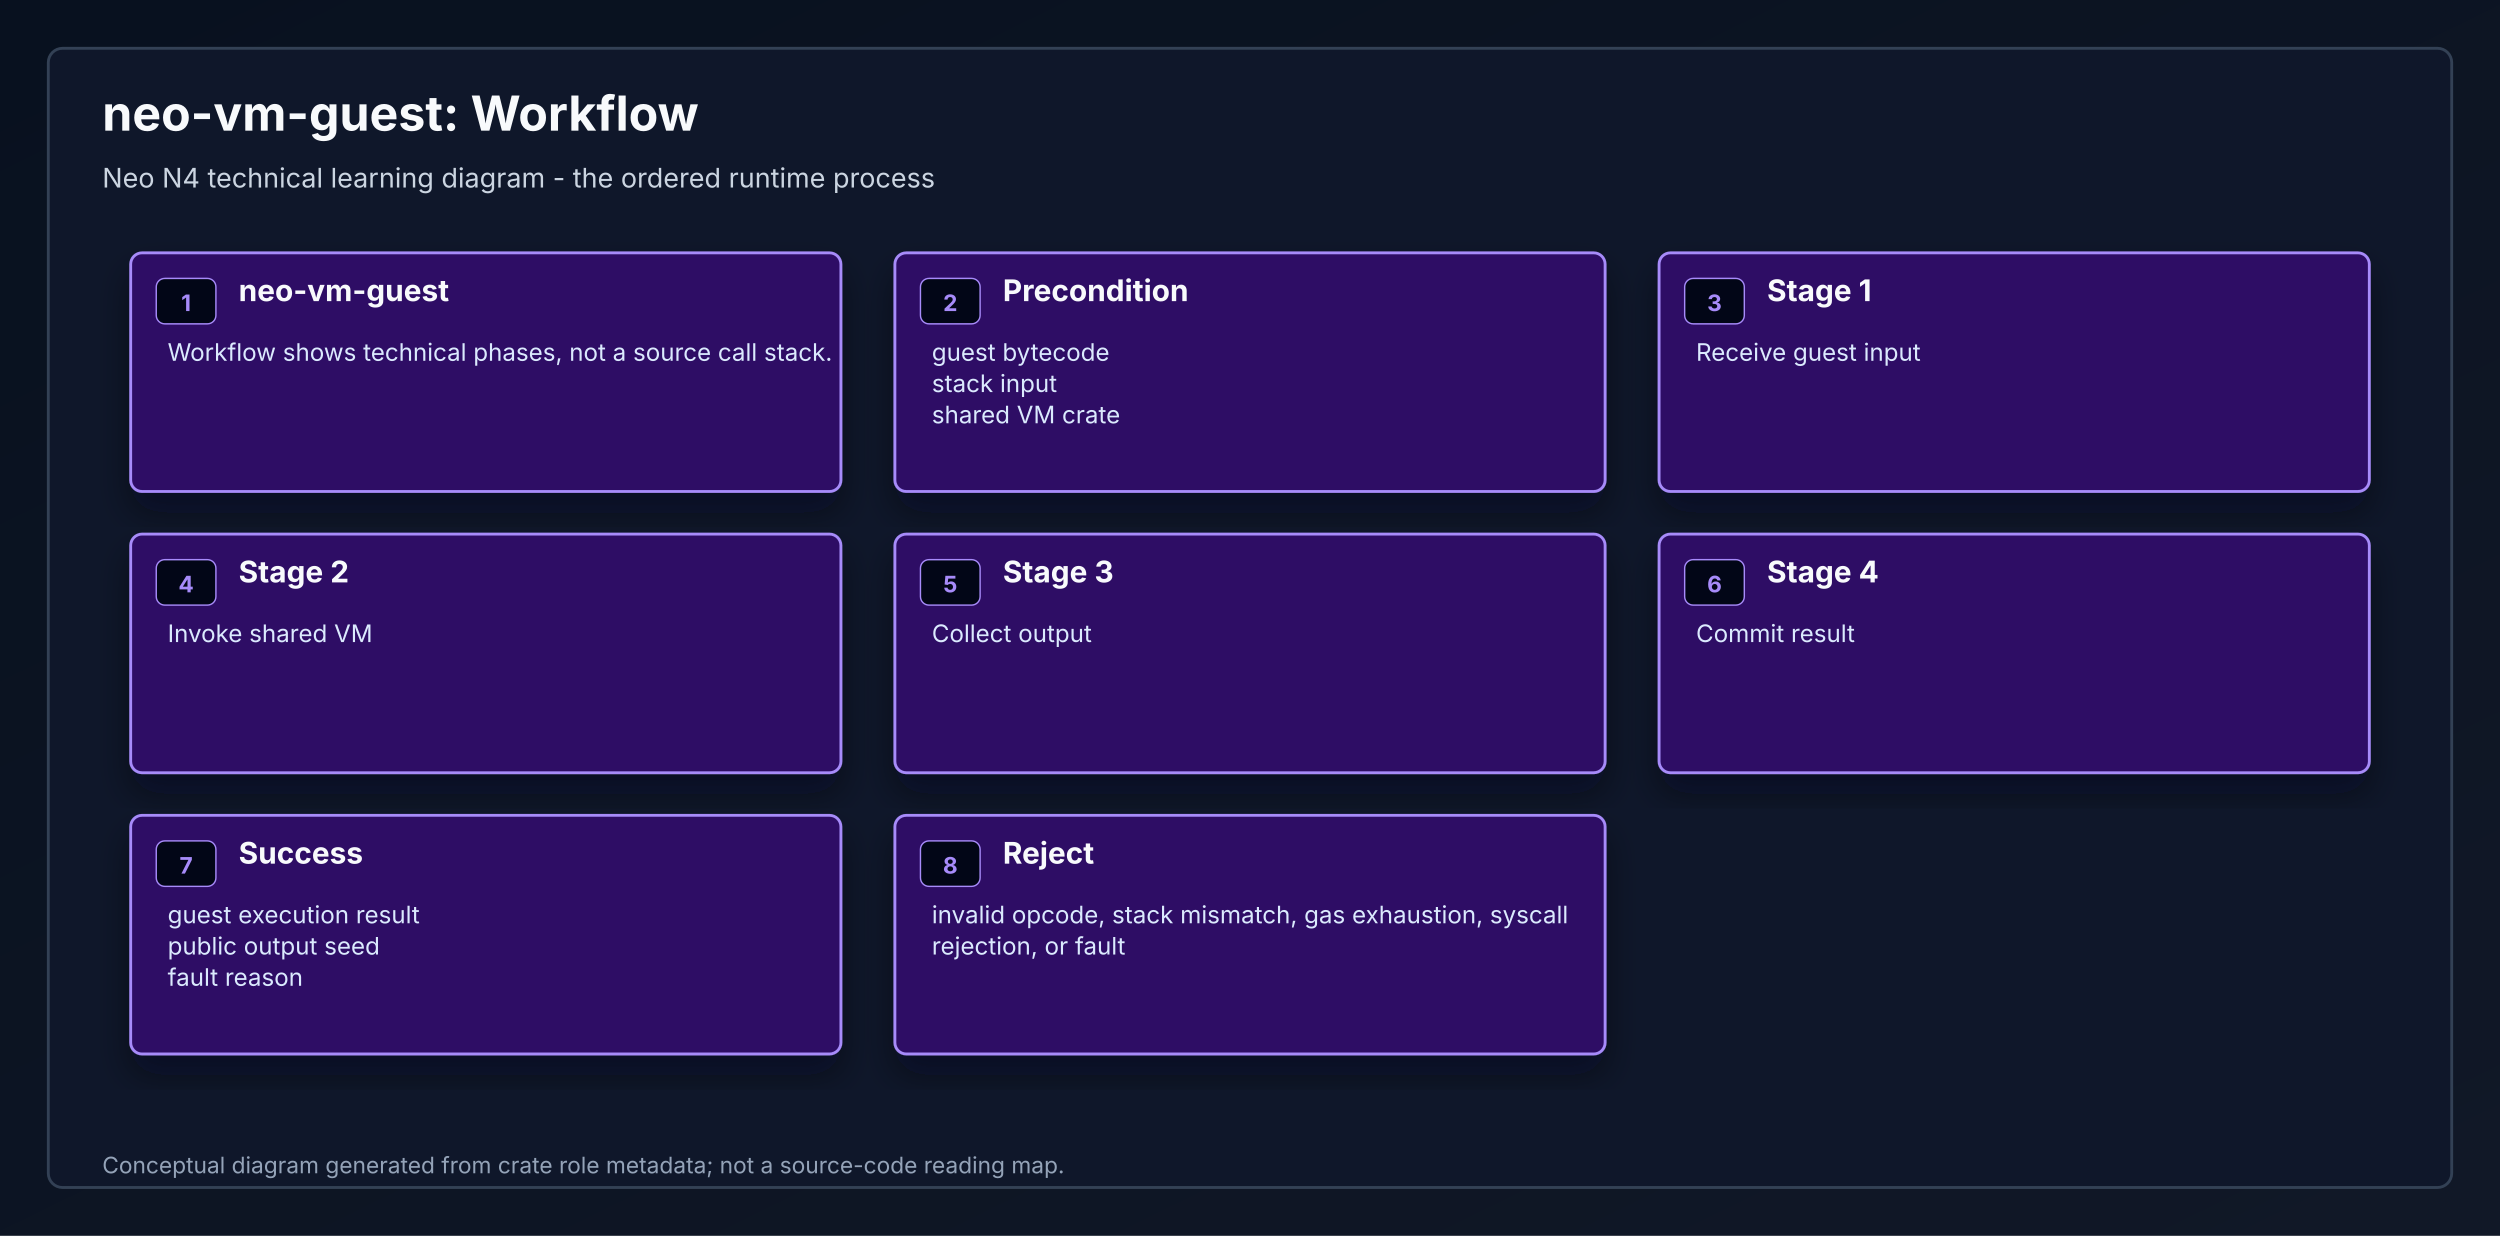
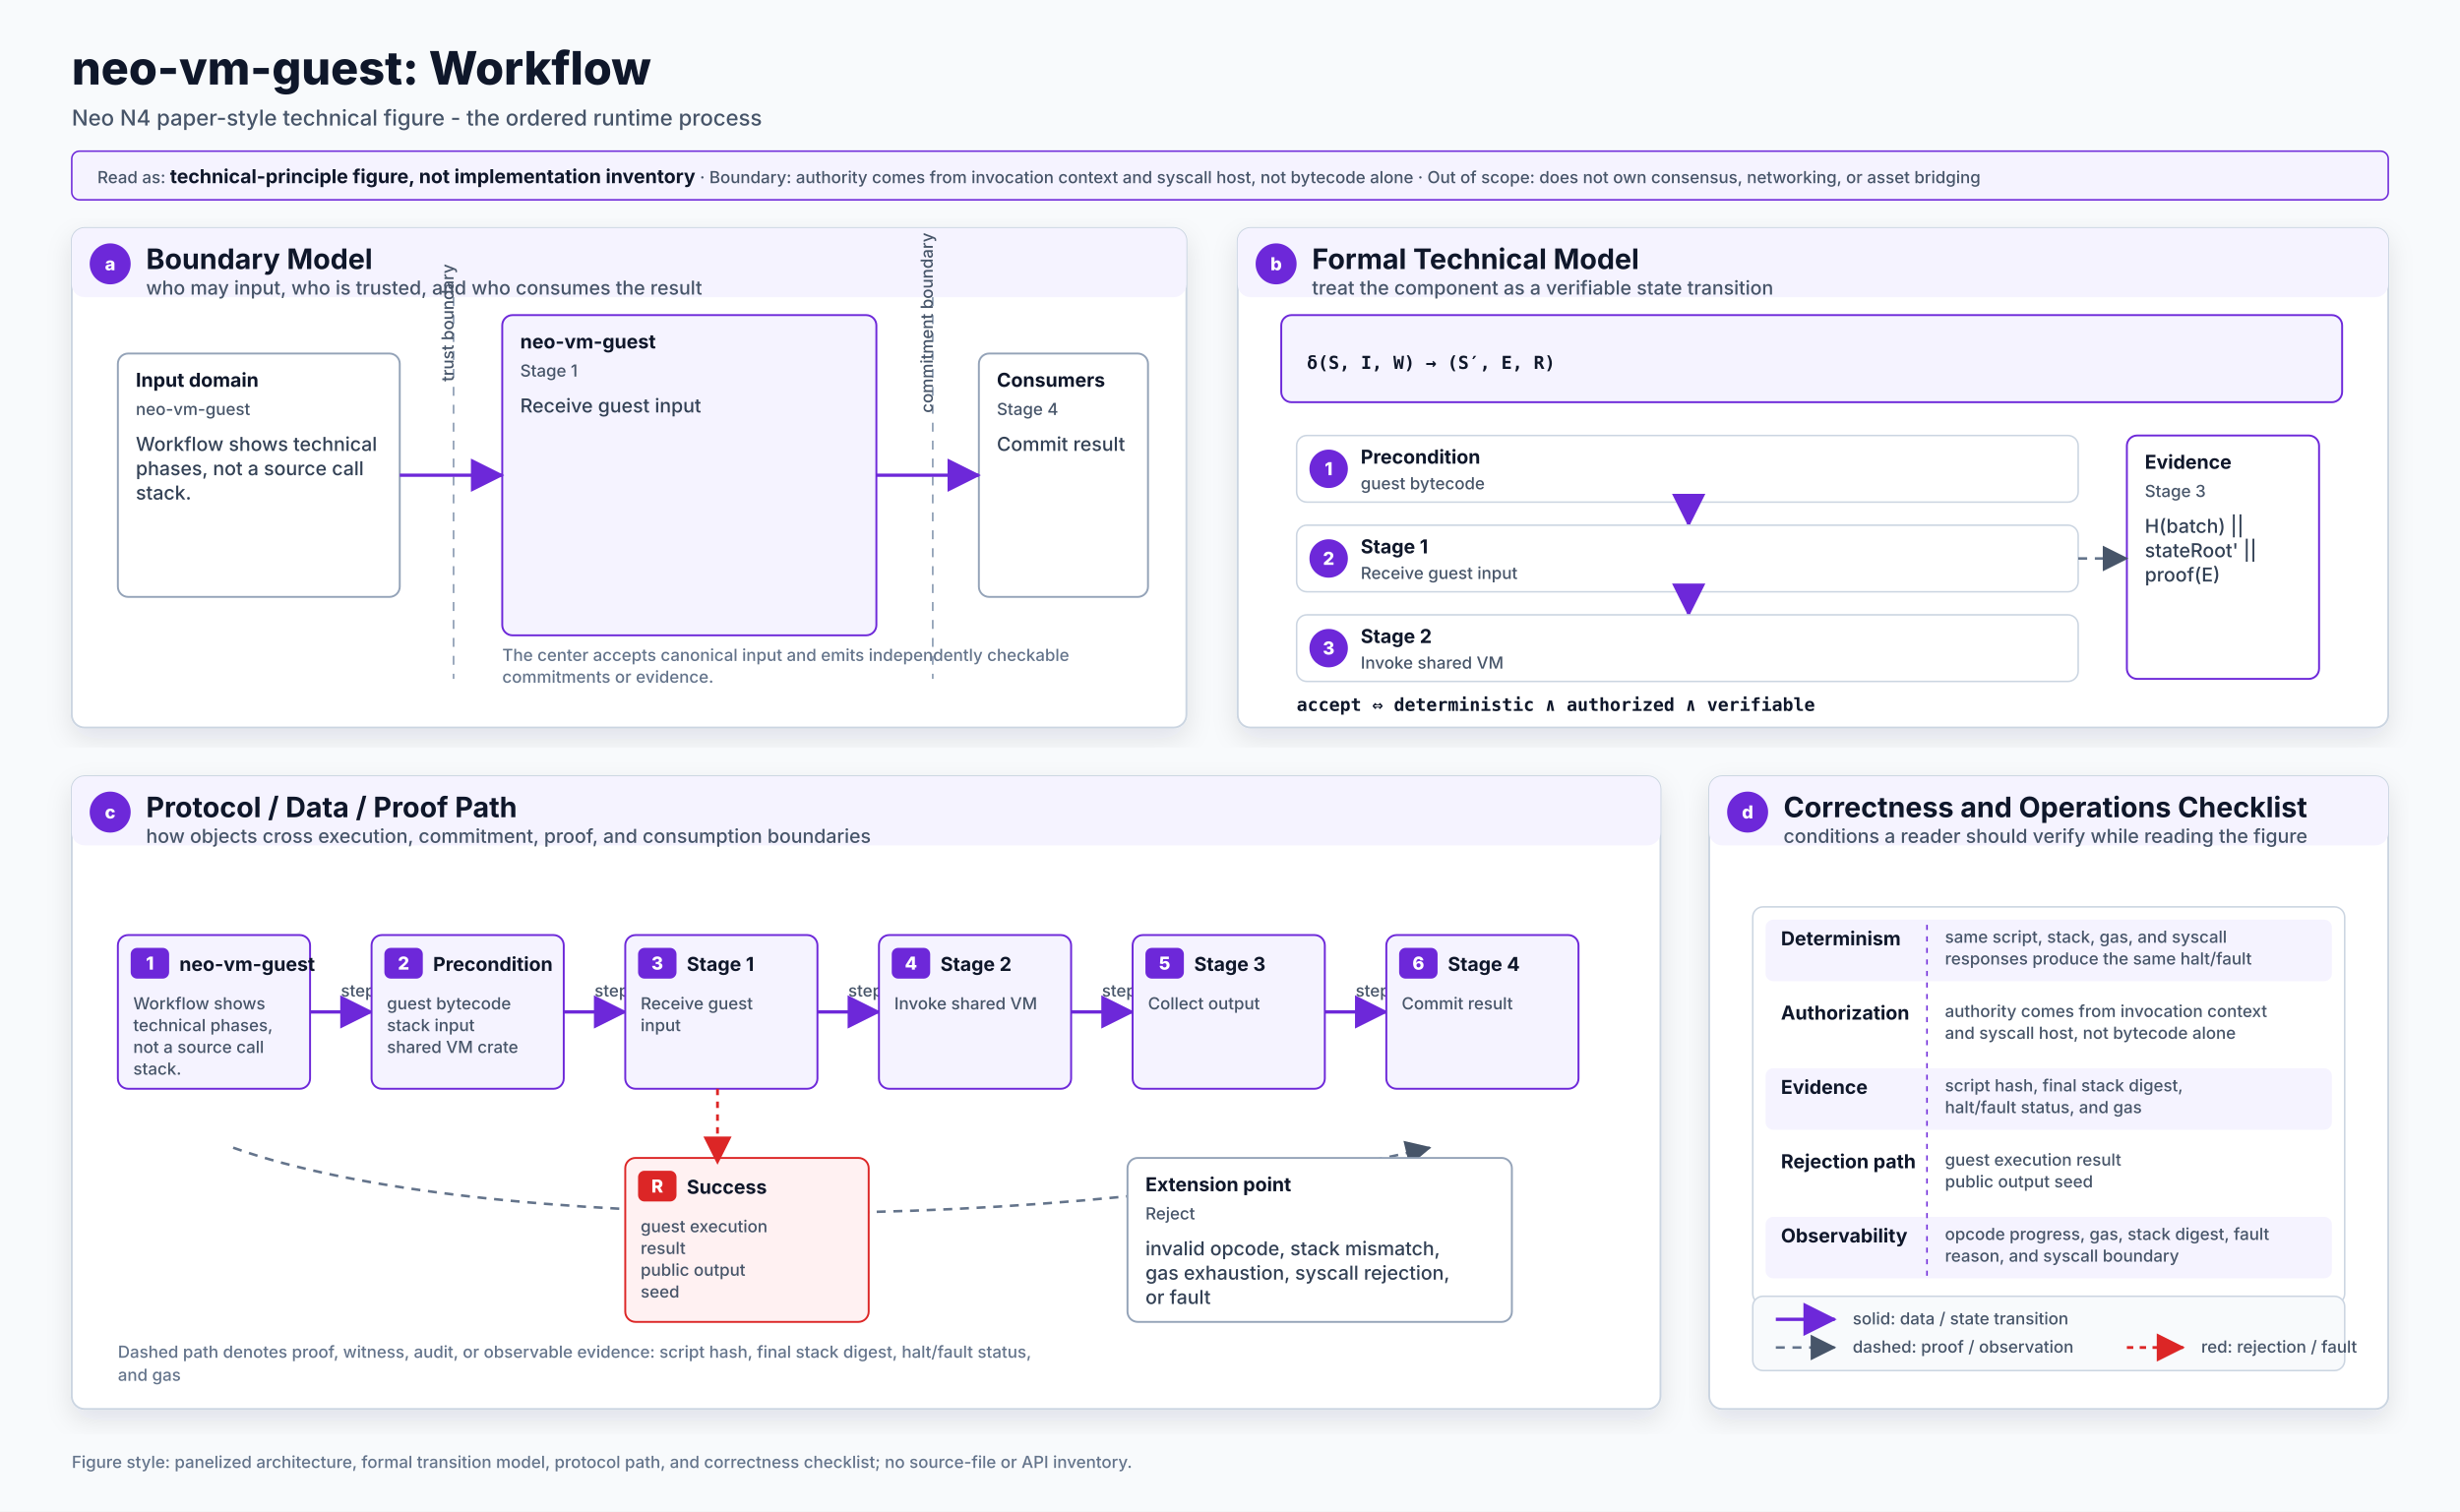
- <svg xmlns="http://www.w3.org/2000/svg" width="1760" height="870" viewBox="0 0 1760 870" role="img" aria-label="neo-vm-guest Workflow">
+ <svg xmlns="http://www.w3.org/2000/svg" width="1920" height="1180" viewBox="0 0 1920 1180" role="img" aria-label="neo-vm-guest Workflow">
  <defs>
-     <linearGradient id="bg" x1="0" y1="0" x2="1" y2="1">
-       <stop offset="0%" stop-color="#08111f" />
-       <stop offset="100%" stop-color="#111827" />
-     </linearGradient>
-     <filter id="shadow" x="-15%" y="-15%" width="130%" height="130%">
-       <feDropShadow dx="0" dy="14" stdDeviation="12" flood-color="#020617" flood-opacity="0.42" />
+     <marker id="arrow" viewBox="0 0 10 10" refX="9.4" refY="5" markerWidth="10" markerHeight="10" orient="auto">
+       <path d="M0,0 L10,5 L0,10 Z" fill="#475569" />
+     </marker>
+     <marker id="arrowAccent" viewBox="0 0 10 10" refX="9.4" refY="5" markerWidth="10" markerHeight="10" orient="auto">
+       <path d="M0,0 L10,5 L0,10 Z" fill="#6d28d9" />
+     </marker>
+     <marker id="arrowFault" viewBox="0 0 10 10" refX="9.4" refY="5" markerWidth="10" markerHeight="10" orient="auto">
+       <path d="M0,0 L10,5 L0,10 Z" fill="#dc2626" />
+     </marker>
+     <filter id="paperShadow" x="-3%" y="-4%" width="106%" height="108%">
+       <feDropShadow dx="0" dy="8" stdDeviation="10" flood-color="#0f172a" flood-opacity="0.10" />
    </filter>
+     <style>
+ .bg{fill:#f8fafc}.panel{fill:#ffffff;stroke:#cbd5e1;stroke-width:1.5;filter:url(#paperShadow)}
+ .panelTitle{font:700 22px 'Inter','Segoe UI',Arial,sans-serif;fill:#0f172a}.panelSub{font:500 15px 'Inter','Segoe UI',Arial,sans-serif;fill:#475569}
+ .title{font:800 36px 'Inter','Segoe UI',Arial,sans-serif;fill:#0f172a}.subtitle{font:500 17px 'Inter','Segoe UI',Arial,sans-serif;fill:#475569}
+ .small{font:500 13px 'Inter','Segoe UI',Arial,sans-serif;fill:#475569}.body{font:500 15px 'Inter','Segoe UI',Arial,sans-serif;fill:#334155}
+ .bodyStrong{font:750 15px 'Inter','Segoe UI',Arial,sans-serif;fill:#0f172a}.mono{font:650 14px 'Cascadia Mono','SFMono-Regular',Consolas,monospace;fill:#0f172a}
+ .label{font:800 14px 'Inter','Segoe UI',Arial,sans-serif;fill:#ffffff}.caption{font:500 13px 'Inter','Segoe UI',Arial,sans-serif;fill:#64748b}
+ .arrow{stroke:#475569;stroke-width:2.2;fill:none;marker-end:url(#arrow)}.arrowAccent{stroke:#6d28d9;stroke-width:2.6;fill:none;marker-end:url(#arrowAccent)}.arrowDash{stroke:#64748b;stroke-width:2;fill:none;stroke-dasharray:7 6;marker-end:url(#arrow)}.arrowFault{stroke:#dc2626;stroke-width:2.2;fill:none;stroke-dasharray:5 5;marker-end:url(#arrowFault)}
+ </style>
  </defs>
-   <rect width="1760" height="100%" fill="url(#bg)" />
-   <rect x="34" y="34" width="1692" height="802" rx="10" fill="#0f172a" stroke="#334155" stroke-width="2" />
-   <text x="72" y="92" fill="#f8fafc" font-family="Inter,Segoe UI,Arial,sans-serif" font-size="34" font-weight="700">neo-vm-guest: Workflow</text>
-   <text x="72" y="132" fill="#cbd5e1" font-family="Inter,Segoe UI,Arial,sans-serif" font-size="19">Neo N4 technical learning diagram - the ordered runtime process</text>
-   <rect x="92" y="178" width="500" height="168" rx="8" fill="#2e1065" stroke="#a78bfa" stroke-width="2" filter="url(#shadow)" />
-   <rect x="110" y="196" width="42" height="32" rx="6" fill="#020617" stroke="#a78bfa" stroke-width="1" />
-   <text x="131" y="219" text-anchor="middle" fill="#a78bfa" font-family="Inter,Segoe UI,Arial,sans-serif" font-size="16" font-weight="700">1</text>
-   <text x="168" y="212" fill="#f8fafc" font-family="Inter,Segoe UI,Arial,sans-serif" font-size="21" font-weight="700">neo-vm-guest</text>
-   <text x="118" y="254" fill="#dbeafe" font-family="Inter,Segoe UI,Arial,sans-serif" font-size="17">Workflow shows technical phases, not a source call stack.</text>
-   <rect x="630" y="178" width="500" height="168" rx="8" fill="#2e1065" stroke="#a78bfa" stroke-width="2" filter="url(#shadow)" />
-   <rect x="648" y="196" width="42" height="32" rx="6" fill="#020617" stroke="#a78bfa" stroke-width="1" />
-   <text x="669" y="219" text-anchor="middle" fill="#a78bfa" font-family="Inter,Segoe UI,Arial,sans-serif" font-size="16" font-weight="700">2</text>
-   <text x="706" y="212" fill="#f8fafc" font-family="Inter,Segoe UI,Arial,sans-serif" font-size="21" font-weight="700">Precondition</text>
-   <text x="656" y="254" fill="#dbeafe" font-family="Inter,Segoe UI,Arial,sans-serif" font-size="17">guest bytecode</text>
-   <text x="656" y="276" fill="#dbeafe" font-family="Inter,Segoe UI,Arial,sans-serif" font-size="17">stack input</text>
-   <text x="656" y="298" fill="#dbeafe" font-family="Inter,Segoe UI,Arial,sans-serif" font-size="17">shared VM crate</text>
-   <rect x="1168" y="178" width="500" height="168" rx="8" fill="#2e1065" stroke="#a78bfa" stroke-width="2" filter="url(#shadow)" />
-   <rect x="1186" y="196" width="42" height="32" rx="6" fill="#020617" stroke="#a78bfa" stroke-width="1" />
-   <text x="1207" y="219" text-anchor="middle" fill="#a78bfa" font-family="Inter,Segoe UI,Arial,sans-serif" font-size="16" font-weight="700">3</text>
-   <text x="1244" y="212" fill="#f8fafc" font-family="Inter,Segoe UI,Arial,sans-serif" font-size="21" font-weight="700">Stage 1</text>
-   <text x="1194" y="254" fill="#dbeafe" font-family="Inter,Segoe UI,Arial,sans-serif" font-size="17">Receive guest input</text>
-   <rect x="92" y="376" width="500" height="168" rx="8" fill="#2e1065" stroke="#a78bfa" stroke-width="2" filter="url(#shadow)" />
-   <rect x="110" y="394" width="42" height="32" rx="6" fill="#020617" stroke="#a78bfa" stroke-width="1" />
-   <text x="131" y="417" text-anchor="middle" fill="#a78bfa" font-family="Inter,Segoe UI,Arial,sans-serif" font-size="16" font-weight="700">4</text>
-   <text x="168" y="410" fill="#f8fafc" font-family="Inter,Segoe UI,Arial,sans-serif" font-size="21" font-weight="700">Stage 2</text>
-   <text x="118" y="452" fill="#dbeafe" font-family="Inter,Segoe UI,Arial,sans-serif" font-size="17">Invoke shared VM</text>
-   <rect x="630" y="376" width="500" height="168" rx="8" fill="#2e1065" stroke="#a78bfa" stroke-width="2" filter="url(#shadow)" />
-   <rect x="648" y="394" width="42" height="32" rx="6" fill="#020617" stroke="#a78bfa" stroke-width="1" />
-   <text x="669" y="417" text-anchor="middle" fill="#a78bfa" font-family="Inter,Segoe UI,Arial,sans-serif" font-size="16" font-weight="700">5</text>
-   <text x="706" y="410" fill="#f8fafc" font-family="Inter,Segoe UI,Arial,sans-serif" font-size="21" font-weight="700">Stage 3</text>
-   <text x="656" y="452" fill="#dbeafe" font-family="Inter,Segoe UI,Arial,sans-serif" font-size="17">Collect output</text>
-   <rect x="1168" y="376" width="500" height="168" rx="8" fill="#2e1065" stroke="#a78bfa" stroke-width="2" filter="url(#shadow)" />
-   <rect x="1186" y="394" width="42" height="32" rx="6" fill="#020617" stroke="#a78bfa" stroke-width="1" />
-   <text x="1207" y="417" text-anchor="middle" fill="#a78bfa" font-family="Inter,Segoe UI,Arial,sans-serif" font-size="16" font-weight="700">6</text>
-   <text x="1244" y="410" fill="#f8fafc" font-family="Inter,Segoe UI,Arial,sans-serif" font-size="21" font-weight="700">Stage 4</text>
-   <text x="1194" y="452" fill="#dbeafe" font-family="Inter,Segoe UI,Arial,sans-serif" font-size="17">Commit result</text>
-   <rect x="92" y="574" width="500" height="168" rx="8" fill="#2e1065" stroke="#a78bfa" stroke-width="2" filter="url(#shadow)" />
-   <rect x="110" y="592" width="42" height="32" rx="6" fill="#020617" stroke="#a78bfa" stroke-width="1" />
-   <text x="131" y="615" text-anchor="middle" fill="#a78bfa" font-family="Inter,Segoe UI,Arial,sans-serif" font-size="16" font-weight="700">7</text>
-   <text x="168" y="608" fill="#f8fafc" font-family="Inter,Segoe UI,Arial,sans-serif" font-size="21" font-weight="700">Success</text>
-   <text x="118" y="650" fill="#dbeafe" font-family="Inter,Segoe UI,Arial,sans-serif" font-size="17">guest execution result</text>
-   <text x="118" y="672" fill="#dbeafe" font-family="Inter,Segoe UI,Arial,sans-serif" font-size="17">public output seed</text>
-   <text x="118" y="694" fill="#dbeafe" font-family="Inter,Segoe UI,Arial,sans-serif" font-size="17">fault reason</text>
-   <rect x="630" y="574" width="500" height="168" rx="8" fill="#2e1065" stroke="#a78bfa" stroke-width="2" filter="url(#shadow)" />
-   <rect x="648" y="592" width="42" height="32" rx="6" fill="#020617" stroke="#a78bfa" stroke-width="1" />
-   <text x="669" y="615" text-anchor="middle" fill="#a78bfa" font-family="Inter,Segoe UI,Arial,sans-serif" font-size="16" font-weight="700">8</text>
-   <text x="706" y="608" fill="#f8fafc" font-family="Inter,Segoe UI,Arial,sans-serif" font-size="21" font-weight="700">Reject</text>
-   <text x="656" y="650" fill="#dbeafe" font-family="Inter,Segoe UI,Arial,sans-serif" font-size="17">invalid opcode, stack mismatch, gas exhaustion, syscall</text>
-   <text x="656" y="672" fill="#dbeafe" font-family="Inter,Segoe UI,Arial,sans-serif" font-size="17">rejection, or fault</text>
-   <text x="72" y="826" fill="#94a3b8" font-family="Inter,Segoe UI,Arial,sans-serif" font-size="16">Conceptual diagram generated from crate role metadata; not a source-code reading map.</text>
+   <rect class="bg" width="1920" height="1180" />
+   <text x="56" y="66" class="title">neo-vm-guest: Workflow</text>
+   <text x="56" y="98" class="subtitle">Neo N4 paper-style technical figure - the ordered runtime process</text>
+   <rect x="56" y="118" width="1808" height="38" rx="6" fill="#f5f3ff" stroke="#6d28d9" stroke-width="1.2" />
+   <text x="76" y="143" class="small">Read as: <tspan class="bodyStrong">technical-principle figure, not implementation inventory</tspan> · Boundary: authority comes from invocation context and syscall host, not bytecode alone · Out of scope: does not own consensus, networking, or asset bridging</text>
+   <rect x="56" y="178" width="870" height="390" rx="10" class="panel" />
+   <rect x="56" y="178" width="870" height="54" rx="10" fill="#f5f3ff" stroke="#cbd5e1" stroke-width="0" />
+   <circle cx="86" cy="206" r="16" fill="#6d28d9" />
+   <text x="86" y="211" text-anchor="middle" class="label">a</text>
+   <text x="114" y="210" class="panelTitle">Boundary Model</text>
+   <text x="114" y="230" class="panelSub">who may input, who is trusted, and who consumes the result</text>
+   <rect x="966" y="178" width="898" height="390" rx="10" class="panel" />
+   <rect x="966" y="178" width="898" height="54" rx="10" fill="#f5f3ff" stroke="#cbd5e1" stroke-width="0" />
+   <circle cx="996" cy="206" r="16" fill="#6d28d9" />
+   <text x="996" y="211" text-anchor="middle" class="label">b</text>
+   <text x="1024" y="210" class="panelTitle">Formal Technical Model</text>
+   <text x="1024" y="230" class="panelSub">treat the component as a verifiable state transition</text>
+   <rect x="56" y="606" width="1240" height="494" rx="10" class="panel" />
+   <rect x="56" y="606" width="1240" height="54" rx="10" fill="#f5f3ff" stroke="#cbd5e1" stroke-width="0" />
+   <circle cx="86" cy="634" r="16" fill="#6d28d9" />
+   <text x="86" y="639" text-anchor="middle" class="label">c</text>
+   <text x="114" y="638" class="panelTitle">Protocol / Data / Proof Path</text>
+   <text x="114" y="658" class="panelSub">how objects cross execution, commitment, proof, and consumption boundaries</text>
+   <rect x="1334" y="606" width="530" height="494" rx="10" class="panel" />
+   <rect x="1334" y="606" width="530" height="54" rx="10" fill="#f5f3ff" stroke="#cbd5e1" stroke-width="0" />
+   <circle cx="1364" cy="634" r="16" fill="#6d28d9" />
+   <text x="1364" y="639" text-anchor="middle" class="label">d</text>
+   <text x="1392" y="638" class="panelTitle">Correctness and Operations Checklist</text>
+   <text x="1392" y="658" class="panelSub">conditions a reader should verify while reading the figure</text>
+   <rect x="92" y="276" width="220" height="190" rx="8" fill="#ffffff" stroke="#94a3b8" stroke-width="1.5" />
+   <text x="106" y="302" class="bodyStrong">Input domain</text>
+   <text x="106" y="324" class="small">neo-vm-guest</text>
+   <text x="106" y="352" class="body">Workflow shows technical</text>
+   <text x="106" y="371" class="body">phases, not a source call</text>
+   <text x="106" y="390" class="body">stack.</text>
+   <line x1="354" y1="232" x2="354" y2="530" stroke="#94a3b8" stroke-width="1.4" stroke-dasharray="7 7" />
+   <text x="354" y="252" class="small" text-anchor="middle" transform="rotate(-90 354 252)">trust boundary</text>
+   <rect x="392" y="246" width="292" height="250" rx="8" fill="#f5f3ff" stroke="#6d28d9" stroke-width="1.5" />
+   <text x="406" y="272" class="bodyStrong">neo-vm-guest</text>
+   <text x="406" y="294" class="small">Stage 1</text>
+   <text x="406" y="322" class="body">Receive guest input</text>
+   <line x1="728" y1="232" x2="728" y2="530" stroke="#94a3b8" stroke-width="1.4" stroke-dasharray="7 7" />
+   <text x="728" y="252" class="small" text-anchor="middle" transform="rotate(-90 728 252)">commitment boundary</text>
+   <rect x="764" y="276" width="132" height="190" rx="8" fill="#ffffff" stroke="#94a3b8" stroke-width="1.5" />
+   <text x="778" y="302" class="bodyStrong">Consumers</text>
+   <text x="778" y="324" class="small">Stage 4</text>
+   <text x="778" y="352" class="body">Commit result</text>
+   <path class="arrowAccent" d="M312 371 C338 371 358 371 392 371" />
+   <path class="arrowAccent" d="M684 371 C706 371 730 371 764 371" />
+   <text x="392" y="516" class="caption">The center accepts canonical input and emits independently checkable</text>
+   <text x="392" y="533" class="caption">commitments or evidence.</text>
+   <rect x="1000" y="246" width="828" height="68" rx="8" fill="#f5f3ff" stroke="#6d28d9" stroke-width="1.5" />
+   <text x="1020" y="288" class="mono">δ(S, I, W) → (S′, E, R)</text>
+   <rect x="1012" y="340" width="610" height="52" rx="8" fill="#ffffff" stroke="#cbd5e1" stroke-width="1.2" />
+   <circle cx="1037" cy="366" r="15" fill="#6d28d9" />
+   <text x="1037" y="371" text-anchor="middle" class="label">1</text>
+   <text x="1062" y="362" class="bodyStrong">Precondition</text>
+   <text x="1062" y="382" class="small">guest bytecode</text>
+   <path class="arrowAccent" d="M1318 392 L1318 410" />
+   <rect x="1012" y="410" width="610" height="52" rx="8" fill="#ffffff" stroke="#cbd5e1" stroke-width="1.2" />
+   <circle cx="1037" cy="436" r="15" fill="#6d28d9" />
+   <text x="1037" y="441" text-anchor="middle" class="label">2</text>
+   <text x="1062" y="432" class="bodyStrong">Stage 1</text>
+   <text x="1062" y="452" class="small">Receive guest input</text>
+   <path class="arrowAccent" d="M1318 462 L1318 480" />
+   <rect x="1012" y="480" width="610" height="52" rx="8" fill="#ffffff" stroke="#cbd5e1" stroke-width="1.2" />
+   <circle cx="1037" cy="506" r="15" fill="#6d28d9" />
+   <text x="1037" y="511" text-anchor="middle" class="label">3</text>
+   <text x="1062" y="502" class="bodyStrong">Stage 2</text>
+   <text x="1062" y="522" class="small">Invoke shared VM</text>
+   <rect x="1660" y="340" width="150" height="190" rx="8" fill="#ffffff" stroke="#6d28d9" stroke-width="1.5" />
+   <text x="1674" y="366" class="bodyStrong">Evidence</text>
+   <text x="1674" y="388" class="small">Stage 3</text>
+   <text x="1674" y="416" class="body">H(batch) ||</text>
+   <text x="1674" y="435" class="body">stateRoot' ||</text>
+   <text x="1674" y="454" class="body">proof(E)</text>
+   <path class="arrowDash" d="M1622 436 C1642 436 1648 436 1660 436" />
+   <text x="1012" y="555" class="mono">accept ⇔ deterministic ∧ authorized ∧ verifiable</text>
+   <rect x="92" y="730" width="150" height="120" rx="8" fill="#f5f3ff" stroke="#6d28d9" stroke-width="1.5" />
+   <rect x="102" y="740" width="30" height="24" rx="5" fill="#6d28d9" />
+   <text x="117" y="757" text-anchor="middle" class="label">1</text>
+   <text x="140" y="758" class="bodyStrong">neo-vm-guest</text>
+   <text x="104" y="788" class="small">Workflow shows</text>
+   <text x="104" y="805" class="small">technical phases,</text>
+   <text x="104" y="822" class="small">not a source call</text>
+   <text x="104" y="839" class="small">stack.</text>
+   <path class="arrowAccent" d="M242 790 L290 790" />
+   <text x="266" y="778" class="small">step 1</text>
+   <rect x="290" y="730" width="150" height="120" rx="8" fill="#f5f3ff" stroke="#6d28d9" stroke-width="1.5" />
+   <rect x="300" y="740" width="30" height="24" rx="5" fill="#6d28d9" />
+   <text x="315" y="757" text-anchor="middle" class="label">2</text>
+   <text x="338" y="758" class="bodyStrong">Precondition</text>
+   <text x="302" y="788" class="small">guest bytecode</text>
+   <text x="302" y="805" class="small">stack input</text>
+   <text x="302" y="822" class="small">shared VM crate</text>
+   <path class="arrowAccent" d="M440 790 L488 790" />
+   <text x="464" y="778" class="small">step 2</text>
+   <rect x="488" y="730" width="150" height="120" rx="8" fill="#f5f3ff" stroke="#6d28d9" stroke-width="1.5" />
+   <rect x="498" y="740" width="30" height="24" rx="5" fill="#6d28d9" />
+   <text x="513" y="757" text-anchor="middle" class="label">3</text>
+   <text x="536" y="758" class="bodyStrong">Stage 1</text>
+   <text x="500" y="788" class="small">Receive guest</text>
+   <text x="500" y="805" class="small">input</text>
+   <path class="arrowAccent" d="M638 790 L686 790" />
+   <text x="662" y="778" class="small">step 3</text>
+   <rect x="686" y="730" width="150" height="120" rx="8" fill="#f5f3ff" stroke="#6d28d9" stroke-width="1.5" />
+   <rect x="696" y="740" width="30" height="24" rx="5" fill="#6d28d9" />
+   <text x="711" y="757" text-anchor="middle" class="label">4</text>
+   <text x="734" y="758" class="bodyStrong">Stage 2</text>
+   <text x="698" y="788" class="small">Invoke shared VM</text>
+   <path class="arrowAccent" d="M836 790 L884 790" />
+   <text x="860" y="778" class="small">step 4</text>
+   <rect x="884" y="730" width="150" height="120" rx="8" fill="#f5f3ff" stroke="#6d28d9" stroke-width="1.5" />
+   <rect x="894" y="740" width="30" height="24" rx="5" fill="#6d28d9" />
+   <text x="909" y="757" text-anchor="middle" class="label">5</text>
+   <text x="932" y="758" class="bodyStrong">Stage 3</text>
+   <text x="896" y="788" class="small">Collect output</text>
+   <path class="arrowAccent" d="M1034 790 L1082 790" />
+   <text x="1058" y="778" class="small">step 5</text>
+   <rect x="1082" y="730" width="150" height="120" rx="8" fill="#f5f3ff" stroke="#6d28d9" stroke-width="1.5" />
+   <rect x="1092" y="740" width="30" height="24" rx="5" fill="#6d28d9" />
+   <text x="1107" y="757" text-anchor="middle" class="label">6</text>
+   <text x="1130" y="758" class="bodyStrong">Stage 4</text>
+   <text x="1094" y="788" class="small">Commit result</text>
+   <path class="arrowDash" d="M182 896 C372 964 832 964 1116 896" />
+   <rect x="488" y="904" width="190" height="128" rx="8" fill="#fff1f2" stroke="#dc2626" stroke-width="1.5" />
+   <rect x="498" y="914" width="30" height="24" rx="5" fill="#dc2626" />
+   <text x="513" y="931" text-anchor="middle" class="label">R</text>
+   <text x="536" y="932" class="bodyStrong">Success</text>
+   <text x="500" y="962" class="small">guest execution</text>
+   <text x="500" y="979" class="small">result</text>
+   <text x="500" y="996" class="small">public output</text>
+   <text x="500" y="1013" class="small">seed</text>
+   <path class="arrowFault" d="M560 850 L560 908" />
+   <rect x="880" y="904" width="300" height="128" rx="8" fill="#ffffff" stroke="#94a3b8" stroke-width="1.5" />
+   <text x="894" y="930" class="bodyStrong">Extension point</text>
+   <text x="894" y="952" class="small">Reject</text>
+   <text x="894" y="980" class="body">invalid opcode, stack mismatch,</text>
+   <text x="894" y="999" class="body">gas exhaustion, syscall rejection,</text>
+   <text x="894" y="1018" class="body">or fault</text>
+   <text x="92" y="1060" class="caption">Dashed path denotes proof, witness, audit, or observable evidence: script hash, final stack digest, halt/fault status,</text>
+   <text x="92" y="1078" class="caption">and gas</text>
+   <rect x="1368" y="708" width="462" height="310" rx="8" fill="#ffffff" stroke="#cbd5e1" stroke-width="1.2" />
+   <rect x="1378" y="718" width="442" height="48" rx="6" fill="#f5f3ff" />
+   <text x="1390" y="738" class="bodyStrong">Determinism</text>
+   <text x="1518" y="736" class="small">same script, stack, gas, and syscall</text>
+   <text x="1518" y="753" class="small">responses produce the same halt/fault</text>
+   <rect x="1378" y="776" width="442" height="48" rx="6" fill="#ffffff" />
+   <text x="1390" y="796" class="bodyStrong">Authorization</text>
+   <text x="1518" y="794" class="small">authority comes from invocation context</text>
+   <text x="1518" y="811" class="small">and syscall host, not bytecode alone</text>
+   <rect x="1378" y="834" width="442" height="48" rx="6" fill="#f5f3ff" />
+   <text x="1390" y="854" class="bodyStrong">Evidence</text>
+   <text x="1518" y="852" class="small">script hash, final stack digest,</text>
+   <text x="1518" y="869" class="small">halt/fault status, and gas</text>
+   <rect x="1378" y="892" width="442" height="48" rx="6" fill="#ffffff" />
+   <text x="1390" y="912" class="bodyStrong">Rejection path</text>
+   <text x="1518" y="910" class="small">guest execution result</text>
+   <text x="1518" y="927" class="small">public output seed</text>
+   <rect x="1378" y="950" width="442" height="48" rx="6" fill="#f5f3ff" />
+   <text x="1390" y="970" class="bodyStrong">Observability</text>
+   <text x="1518" y="968" class="small">opcode progress, gas, stack digest, fault</text>
+   <text x="1518" y="985" class="small">reason, and syscall boundary</text>
+   <line x1="1504" y1="722" x2="1504" y2="998" stroke="#6d28d9" stroke-width="1.2" stroke-dasharray="4 5" />
+   <rect x="1368" y="1012" width="462" height="58" rx="8" fill="#f8fafc" stroke="#cbd5e1" stroke-width="1.2" />
+   <line x1="1386" y1="1030" x2="1432" y2="1030" stroke="#6d28d9" stroke-width="2.6" marker-end="url(#arrowAccent)" />
+   <text x="1446" y="1034" class="small">solid: data / state transition</text>
+   <line x1="1386" y1="1052" x2="1432" y2="1052" stroke="#64748b" stroke-width="2" stroke-dasharray="7 6" marker-end="url(#arrow)" />
+   <text x="1446" y="1056" class="small">dashed: proof / observation</text>
+   <line x1="1660" y1="1052" x2="1704" y2="1052" stroke="#dc2626" stroke-width="2.2" stroke-dasharray="5 5" marker-end="url(#arrowFault)" />
+   <text x="1718" y="1056" class="small">red: rejection / fault</text>
+   <text x="56" y="1146" class="caption">Figure style: panelized architecture, formal transition model, protocol path, and correctness checklist; no source-file or API inventory.</text>
</svg>
